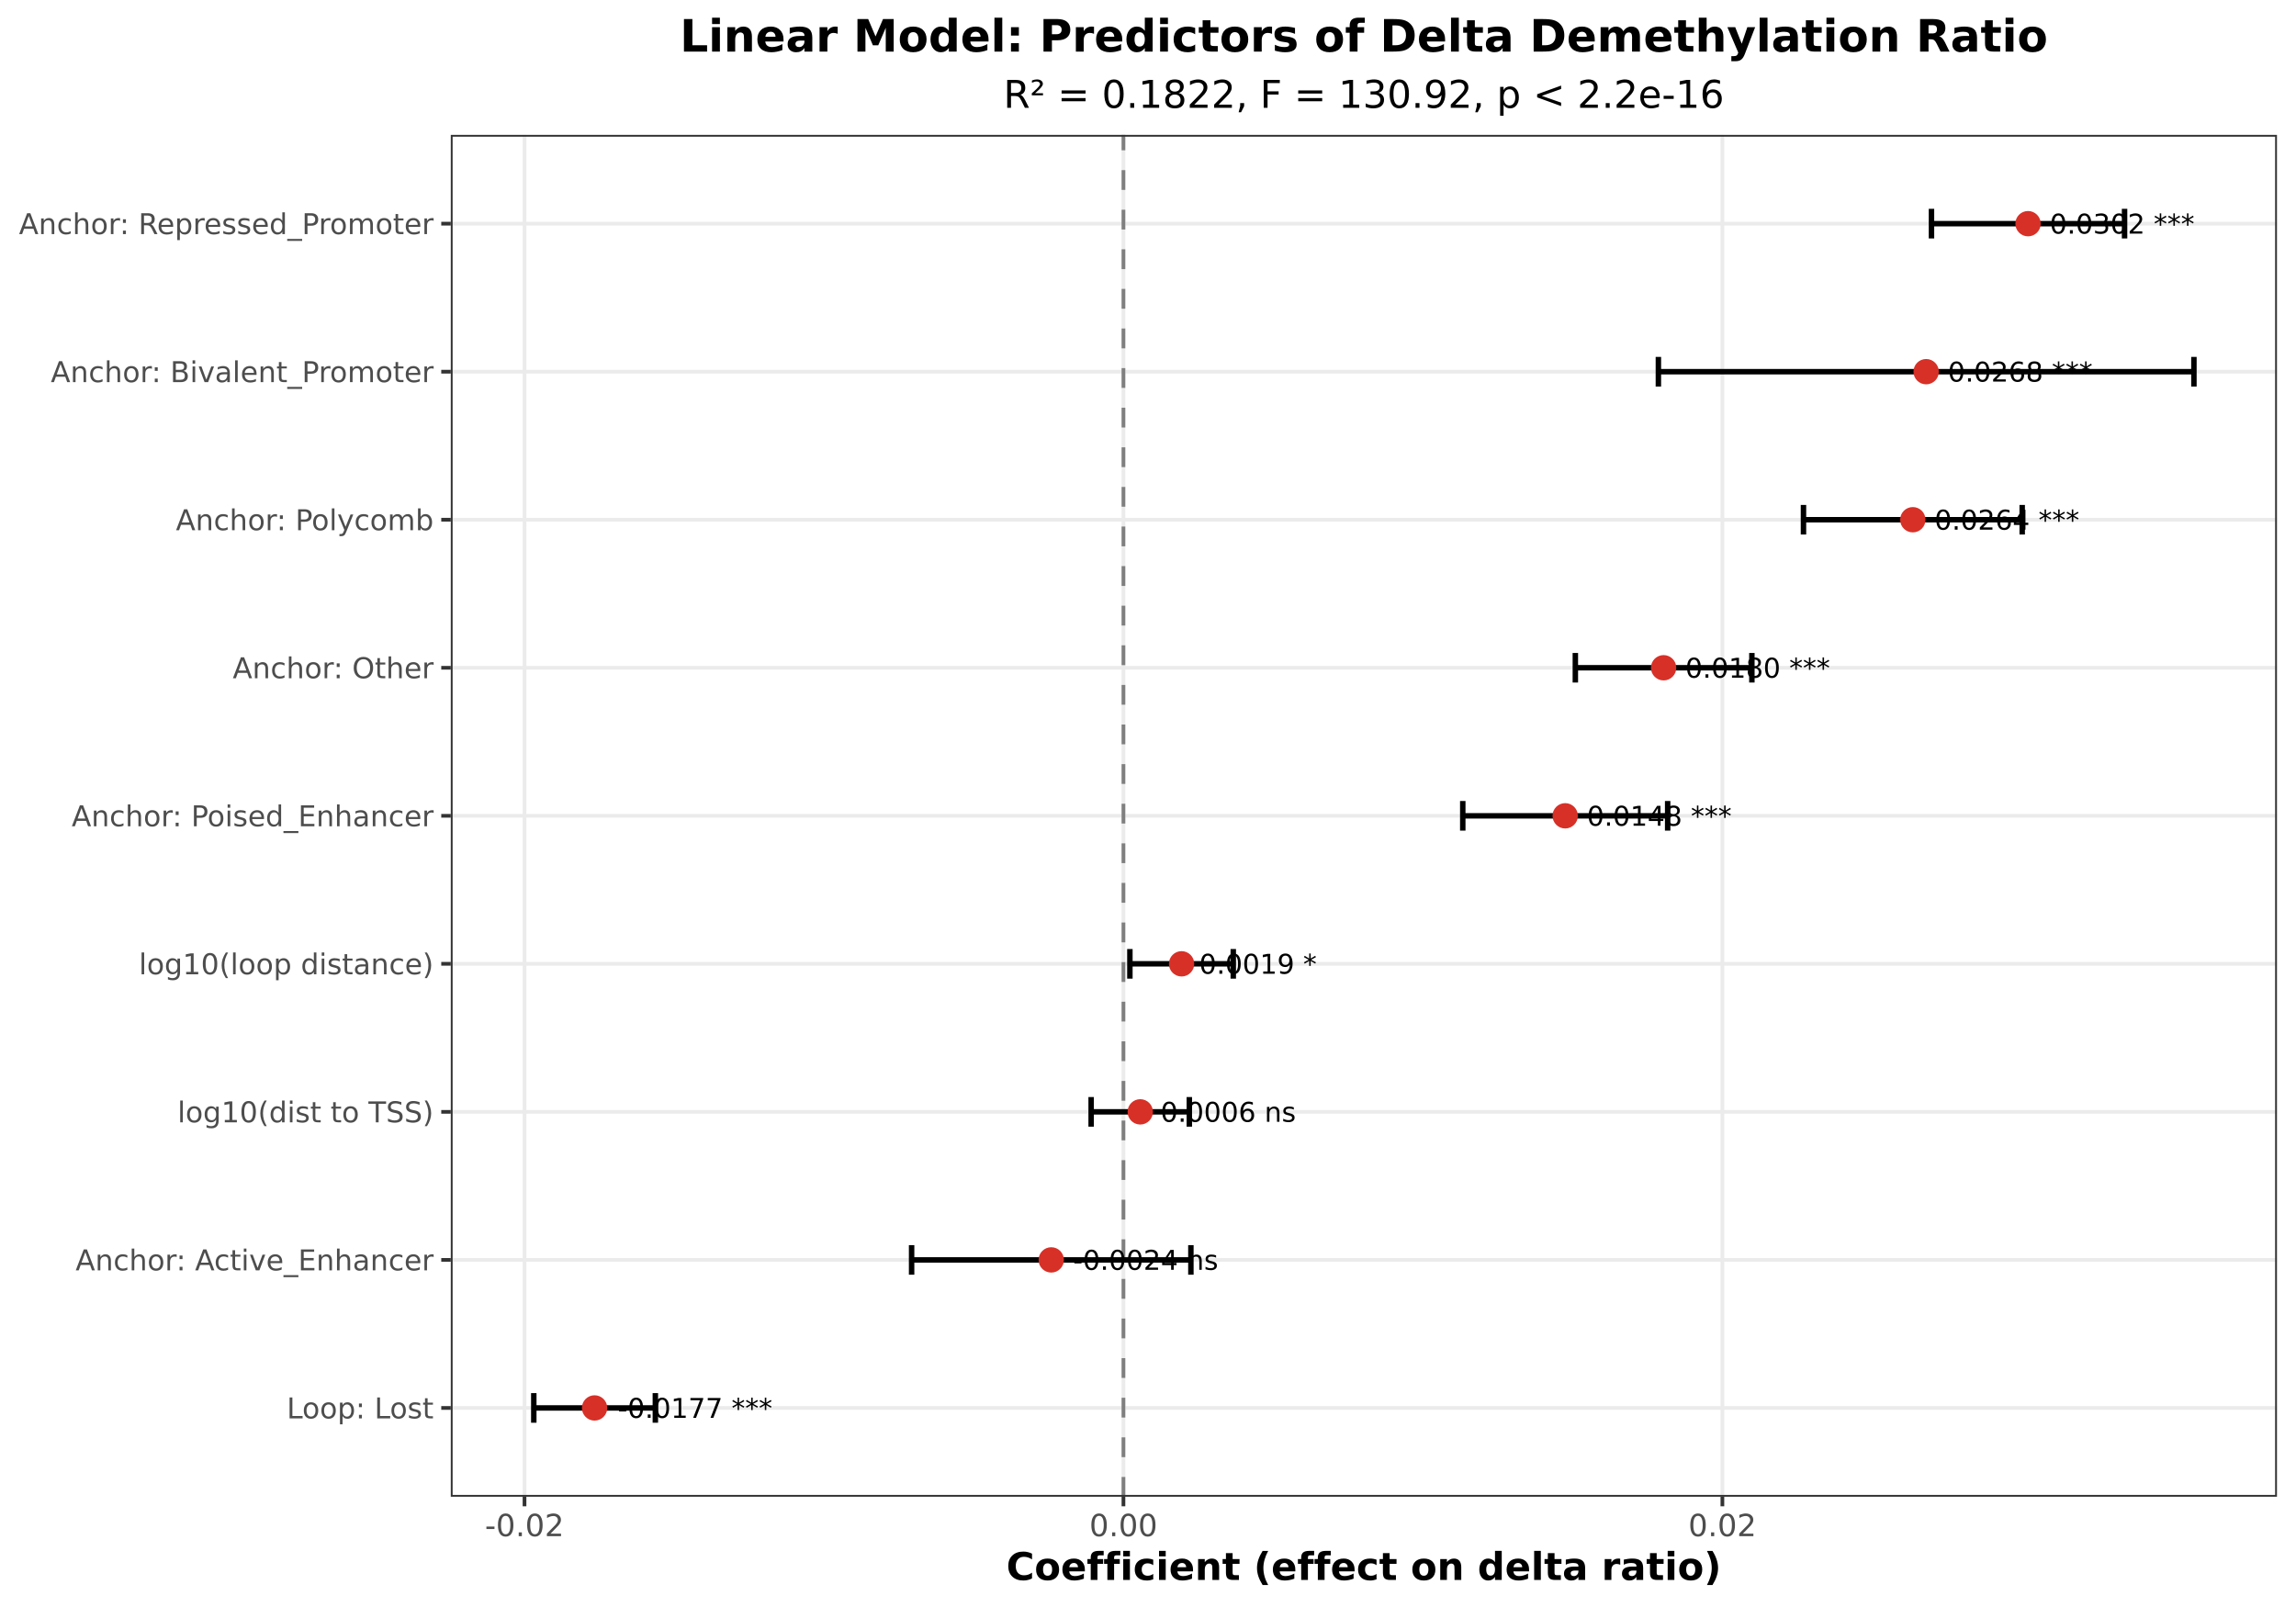
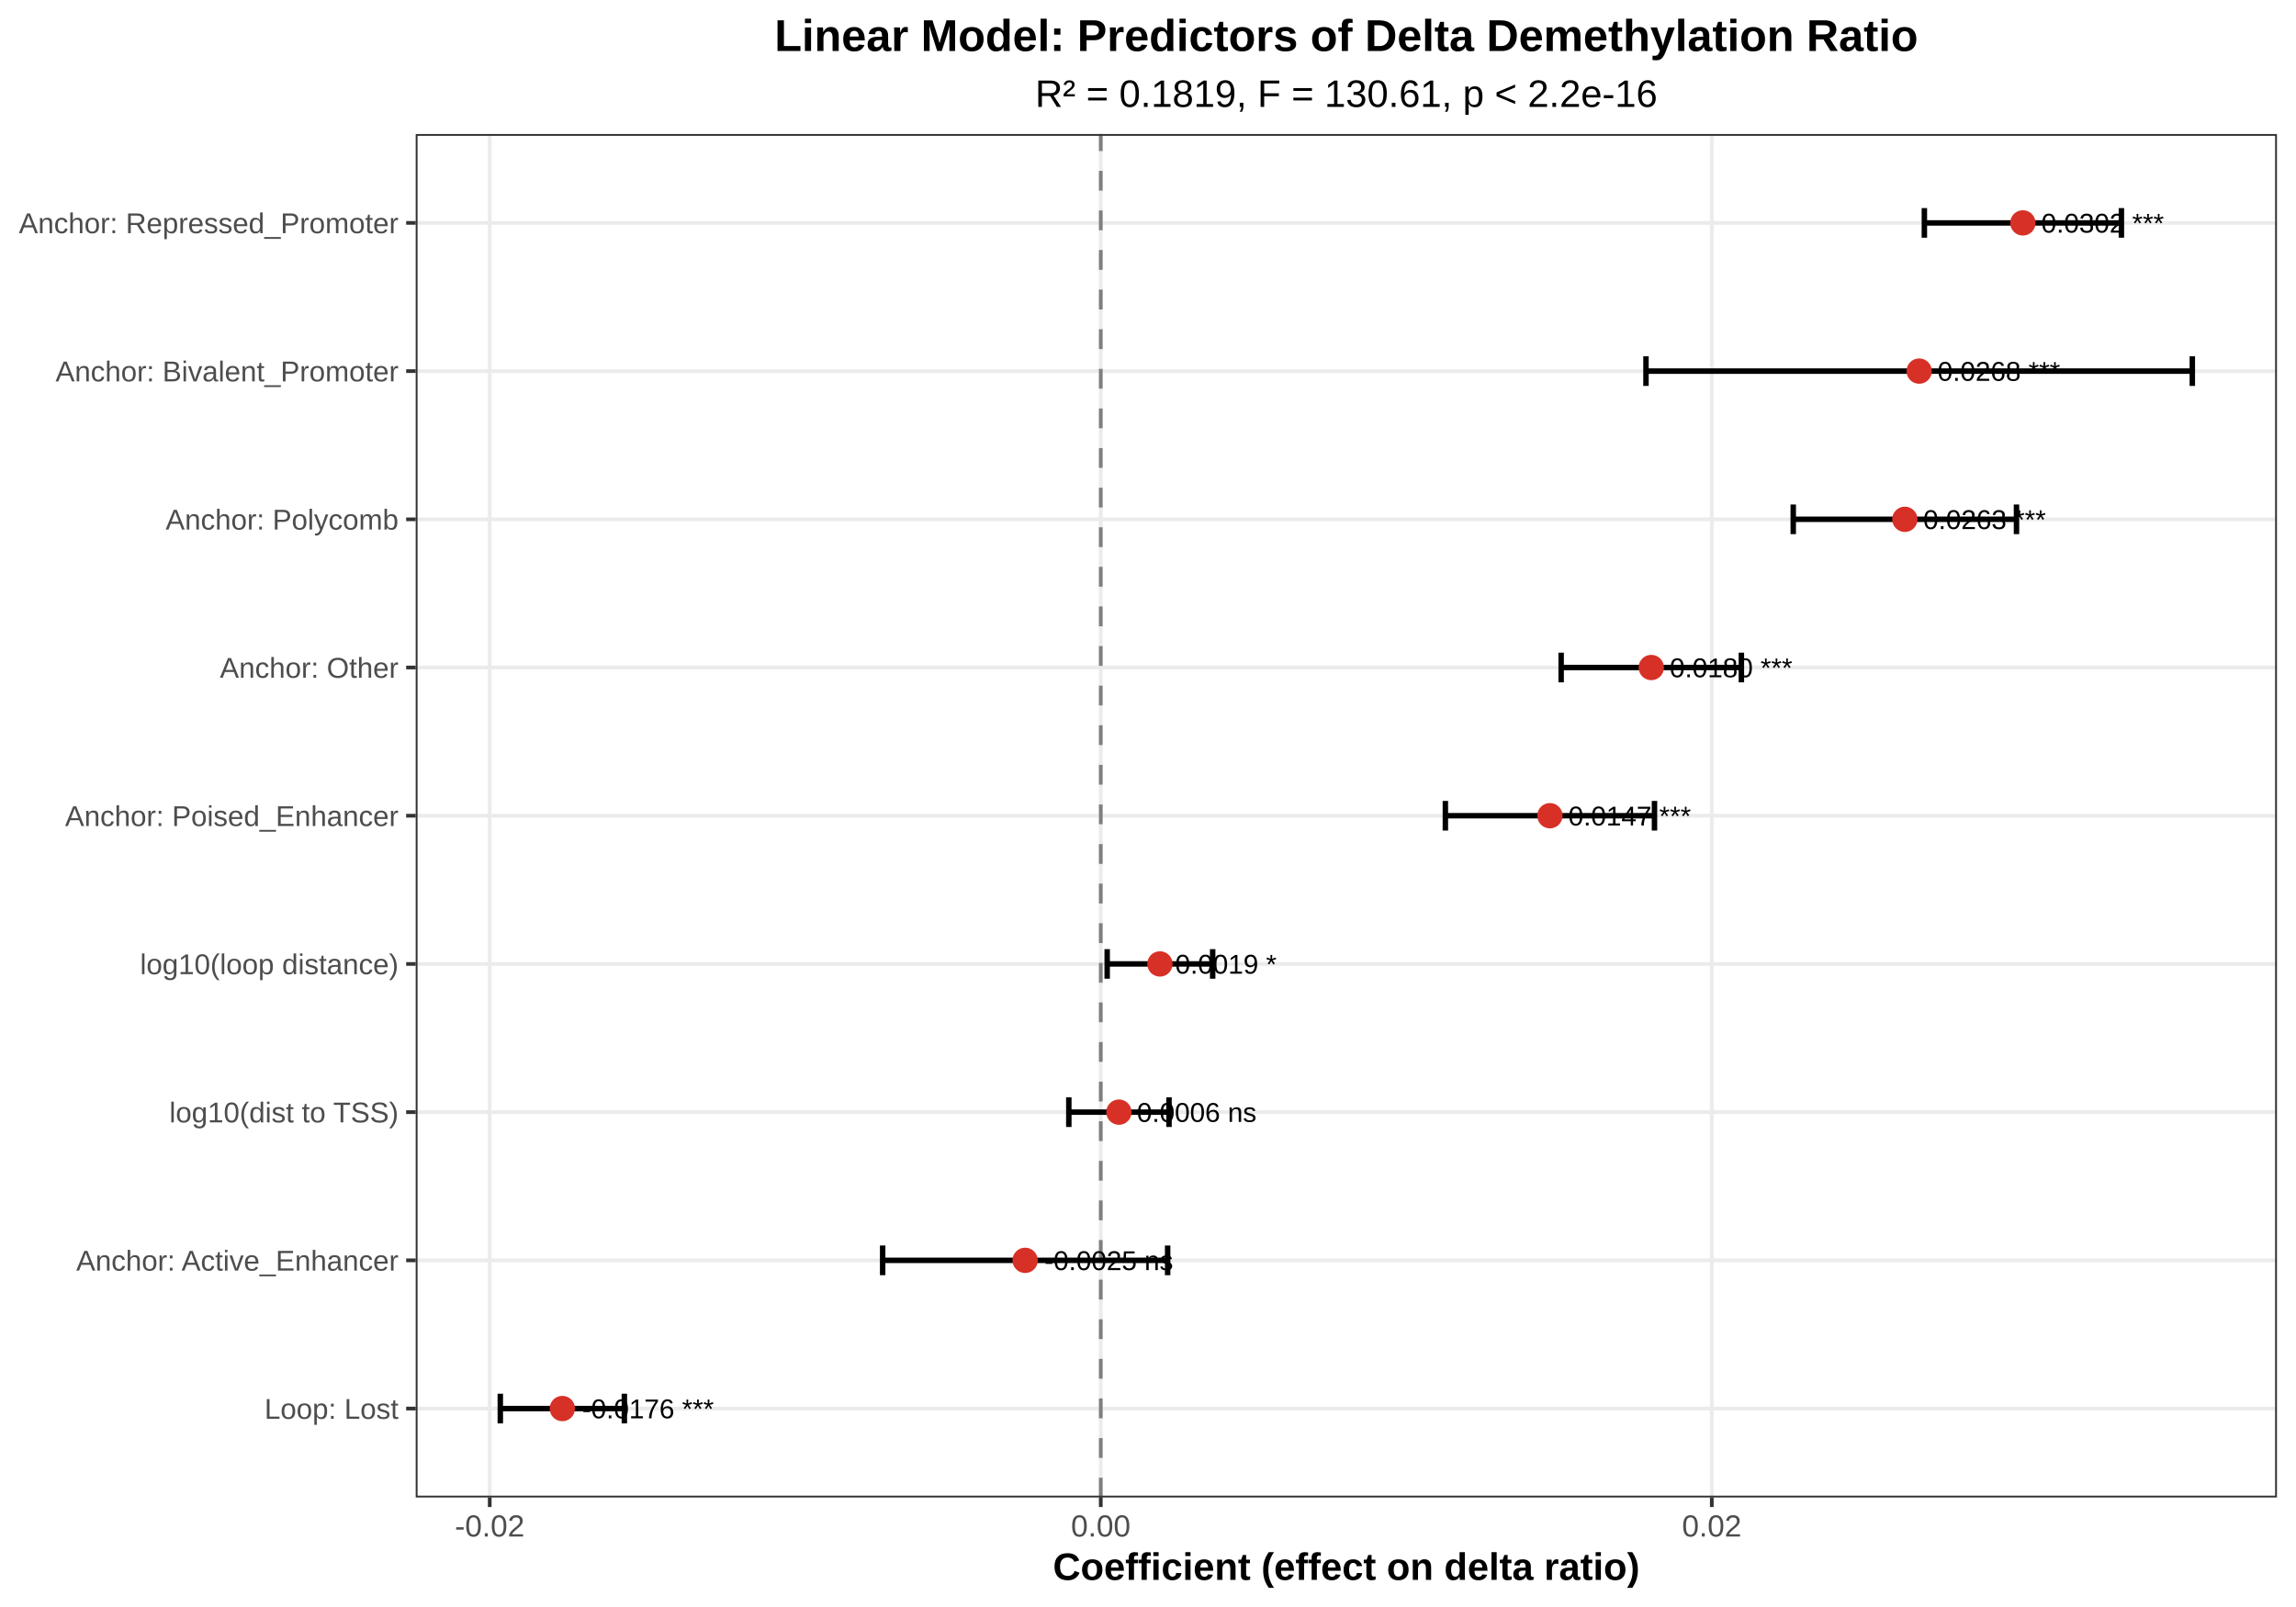
<svg xmlns="http://www.w3.org/2000/svg" width="720.00pt" height="504.00pt" viewBox="0 0 720.00 504.00">
  <g class="svglite">
    <defs>
      <style type="text/css">
    .svglite line, .svglite polyline, .svglite polygon, .svglite path, .svglite rect, .svglite circle {
      fill: none;
      stroke: #000000;
      stroke-linecap: round;
      stroke-linejoin: round;
      stroke-miterlimit: 10.00;
    }
    .svglite text {
      white-space: pre;
    }
    .svglite g.glyphgroup path {
      fill: inherit;
      stroke: none;
    }
  </style>
    </defs>
    <rect width="100%" height="100%" style="stroke: none; fill: #FFFFFF;" />
    <defs>
      <clipPath id="cpMC4wMHw3MjAuMDB8MC4wMHw1MDQuMDA=">
        <rect x="0.00" y="0.00" width="720.00" height="504.00" />
      </clipPath>
    </defs>
    <g clip-path="url(#cpMC4wMHw3MjAuMDB8MC4wMHw1MDQuMDA=)">
      <rect x="0.00" y="-0" width="720.00" height="504.00" style="stroke-width: 1.16; stroke: #FFFFFF; fill: #FFFFFF;" />
    </g>
    <defs>
-       <clipPath id="cpMTQxLjM2fDcxNC4wMnw0Mi4yOXw0NjkuNDI=">
-         <rect x="141.36" y="42.29" width="572.67" height="427.13" />
+       <clipPath id="cpMTMwLjM2fDcxNC4wMnw0Mi4wMnw0NjkuNjU=">
+         <rect x="130.36" y="42.02" width="583.67" height="427.64" />
      </clipPath>
    </defs>
-     <g clip-path="url(#cpMTQxLjM2fDcxNC4wMnw0Mi4yOXw0NjkuNDI=)">
-       <rect x="141.36" y="42.29" width="572.67" height="427.13" style="stroke-width: 1.16; stroke: none; fill: #FFFFFF;" />
-       <polyline points="141.36,441.57 714.02,441.57 " style="stroke-width: 1.16; stroke: #EBEBEB; stroke-linecap: butt;" />
-       <polyline points="141.36,395.14 714.02,395.14 " style="stroke-width: 1.16; stroke: #EBEBEB; stroke-linecap: butt;" />
-       <polyline points="141.36,348.71 714.02,348.71 " style="stroke-width: 1.16; stroke: #EBEBEB; stroke-linecap: butt;" />
-       <polyline points="141.36,302.28 714.02,302.28 " style="stroke-width: 1.16; stroke: #EBEBEB; stroke-linecap: butt;" />
-       <polyline points="141.36,255.86 714.02,255.86 " style="stroke-width: 1.16; stroke: #EBEBEB; stroke-linecap: butt;" />
-       <polyline points="141.36,209.43 714.02,209.43 " style="stroke-width: 1.16; stroke: #EBEBEB; stroke-linecap: butt;" />
-       <polyline points="141.36,163.00 714.02,163.00 " style="stroke-width: 1.16; stroke: #EBEBEB; stroke-linecap: butt;" />
-       <polyline points="141.36,116.57 714.02,116.57 " style="stroke-width: 1.16; stroke: #EBEBEB; stroke-linecap: butt;" />
-       <polyline points="141.36,70.15 714.02,70.15 " style="stroke-width: 1.16; stroke: #EBEBEB; stroke-linecap: butt;" />
-       <polyline points="164.48,469.42 164.48,42.29 " style="stroke-width: 1.16; stroke: #EBEBEB; stroke-linecap: butt;" />
-       <polyline points="352.30,469.42 352.30,42.29 " style="stroke-width: 1.16; stroke: #EBEBEB; stroke-linecap: butt;" />
-       <polyline points="540.12,469.42 540.12,42.29 " style="stroke-width: 1.16; stroke: #EBEBEB; stroke-linecap: butt;" />
-       <line x1="352.30" y1="469.42" x2="352.30" y2="42.29" style="stroke-width: 1.16; stroke: #7F7F7F; stroke-dasharray: 6.21,6.21; stroke-linecap: butt;" />
-       <polyline points="205.51,446.21 205.51,436.92 " style="stroke-width: 1.71; stroke-linecap: butt;" />
-       <polyline points="205.51,441.57 167.39,441.57 " style="stroke-width: 1.71; stroke-linecap: butt;" />
-       <polyline points="167.39,446.21 167.39,436.92 " style="stroke-width: 1.71; stroke-linecap: butt;" />
-       <polyline points="386.74,306.93 386.74,297.64 " style="stroke-width: 1.71; stroke-linecap: butt;" />
-       <polyline points="386.74,302.28 354.32,302.28 " style="stroke-width: 1.71; stroke-linecap: butt;" />
-       <polyline points="354.32,306.93 354.32,297.64 " style="stroke-width: 1.71; stroke-linecap: butt;" />
-       <polyline points="666.24,74.79 666.24,65.50 " style="stroke-width: 1.71; stroke-linecap: butt;" />
-       <polyline points="666.24,70.15 605.69,70.15 " style="stroke-width: 1.71; stroke-linecap: butt;" />
-       <polyline points="605.69,74.79 605.69,65.50 " style="stroke-width: 1.71; stroke-linecap: butt;" />
-       <polyline points="687.99,121.22 687.99,111.93 " style="stroke-width: 1.71; stroke-linecap: butt;" />
-       <polyline points="687.99,116.57 520.05,116.57 " style="stroke-width: 1.71; stroke-linecap: butt;" />
-       <polyline points="520.05,121.22 520.05,111.93 " style="stroke-width: 1.71; stroke-linecap: butt;" />
-       <polyline points="634.14,167.64 634.14,158.36 " style="stroke-width: 1.71; stroke-linecap: butt;" />
-       <polyline points="634.14,163.00 565.55,163.00 " style="stroke-width: 1.71; stroke-linecap: butt;" />
-       <polyline points="565.55,167.64 565.55,158.36 " style="stroke-width: 1.71; stroke-linecap: butt;" />
-       <polyline points="373.45,399.78 373.45,390.50 " style="stroke-width: 1.71; stroke-linecap: butt;" />
-       <polyline points="373.45,395.14 285.87,395.14 " style="stroke-width: 1.71; stroke-linecap: butt;" />
-       <polyline points="285.87,399.78 285.87,390.50 " style="stroke-width: 1.71; stroke-linecap: butt;" />
-       <polyline points="522.96,260.50 522.96,251.21 " style="stroke-width: 1.71; stroke-linecap: butt;" />
-       <polyline points="522.96,255.86 458.71,255.86 " style="stroke-width: 1.71; stroke-linecap: butt;" />
-       <polyline points="458.71,260.50 458.71,251.21 " style="stroke-width: 1.71; stroke-linecap: butt;" />
-       <polyline points="549.37,214.07 549.37,204.79 " style="stroke-width: 1.71; stroke-linecap: butt;" />
-       <polyline points="549.37,209.43 494.01,209.43 " style="stroke-width: 1.71; stroke-linecap: butt;" />
-       <polyline points="494.01,214.07 494.01,204.79 " style="stroke-width: 1.71; stroke-linecap: butt;" />
-       <polyline points="372.96,353.35 372.96,344.07 " style="stroke-width: 1.71; stroke-linecap: butt;" />
-       <polyline points="372.96,348.71 342.17,348.71 " style="stroke-width: 1.71; stroke-linecap: butt;" />
-       <polyline points="342.17,353.35 342.17,344.07 " style="stroke-width: 1.71; stroke-linecap: butt;" />
-       <circle cx="186.45" cy="441.57" r="3.59" style="stroke-width: 0.77; stroke: #D73027; fill: #D73027;" />
-       <circle cx="370.53" cy="302.28" r="3.59" style="stroke-width: 0.77; stroke: #D73027; fill: #D73027;" />
-       <circle cx="635.97" cy="70.15" r="3.59" style="stroke-width: 0.77; stroke: #D73027; fill: #D73027;" />
-       <circle cx="604.02" cy="116.57" r="3.59" style="stroke-width: 0.77; stroke: #D73027; fill: #D73027;" />
-       <circle cx="599.84" cy="163.00" r="3.59" style="stroke-width: 0.77; stroke: #D73027; fill: #D73027;" />
-       <circle cx="329.66" cy="395.14" r="3.59" style="stroke-width: 0.77; stroke: #D73027; fill: #D73027;" />
-       <circle cx="490.83" cy="255.86" r="3.59" style="stroke-width: 0.77; stroke: #D73027; fill: #D73027;" />
-       <circle cx="521.69" cy="209.43" r="3.59" style="stroke-width: 0.77; stroke: #D73027; fill: #D73027;" />
-       <circle cx="357.57" cy="348.71" r="3.59" style="stroke-width: 0.77; stroke: #D73027; fill: #D73027;" />
-       <text x="193.71" y="444.68" style="font-size: 8.54px; font-family: &quot;DejaVu Sans&quot;;" textLength="48.42px" lengthAdjust="spacingAndGlyphs">-0.0177 ***</text>
-       <text x="376.05" y="305.39" style="font-size: 8.54px; font-family: &quot;DejaVu Sans&quot;;" textLength="36.81px" lengthAdjust="spacingAndGlyphs">0.0019 *</text>
-       <text x="642.77" y="73.26" style="font-size: 8.54px; font-family: &quot;DejaVu Sans&quot;;" textLength="45.34px" lengthAdjust="spacingAndGlyphs">0.0302 ***</text>
-       <text x="610.82" y="119.68" style="font-size: 8.54px; font-family: &quot;DejaVu Sans&quot;;" textLength="45.34px" lengthAdjust="spacingAndGlyphs">0.0268 ***</text>
-       <text x="606.65" y="166.11" style="font-size: 8.54px; font-family: &quot;DejaVu Sans&quot;;" textLength="45.34px" lengthAdjust="spacingAndGlyphs">0.0264 ***</text>
-       <text x="336.48" y="398.25" style="font-size: 8.54px; font-family: &quot;DejaVu Sans&quot;;" textLength="45.47px" lengthAdjust="spacingAndGlyphs">-0.0024 ns</text>
-       <text x="497.63" y="258.97" style="font-size: 8.54px; font-family: &quot;DejaVu Sans&quot;;" textLength="45.34px" lengthAdjust="spacingAndGlyphs">0.0148 ***</text>
-       <text x="528.49" y="212.54" style="font-size: 8.54px; font-family: &quot;DejaVu Sans&quot;;" textLength="45.34px" lengthAdjust="spacingAndGlyphs">0.0180 ***</text>
-       <text x="363.93" y="351.82" style="font-size: 8.54px; font-family: &quot;DejaVu Sans&quot;;" textLength="42.39px" lengthAdjust="spacingAndGlyphs">0.0006 ns</text>
-       <rect x="141.36" y="42.29" width="572.67" height="427.13" style="stroke-width: 1.16; stroke: #333333;" />
+     <g clip-path="url(#cpMTMwLjM2fDcxNC4wMnw0Mi4wMnw0NjkuNjU=)">
+       <rect x="130.36" y="42.02" width="583.67" height="427.64" style="stroke-width: 1.16; stroke: none; fill: #FFFFFF;" />
+       <polyline points="130.36,441.76 714.02,441.76 " style="stroke-width: 1.16; stroke: #EBEBEB; stroke-linecap: butt;" />
+       <polyline points="130.36,395.28 714.02,395.28 " style="stroke-width: 1.16; stroke: #EBEBEB; stroke-linecap: butt;" />
+       <polyline points="130.36,348.80 714.02,348.80 " style="stroke-width: 1.16; stroke: #EBEBEB; stroke-linecap: butt;" />
+       <polyline points="130.36,302.32 714.02,302.32 " style="stroke-width: 1.16; stroke: #EBEBEB; stroke-linecap: butt;" />
+       <polyline points="130.36,255.83 714.02,255.83 " style="stroke-width: 1.16; stroke: #EBEBEB; stroke-linecap: butt;" />
+       <polyline points="130.36,209.35 714.02,209.35 " style="stroke-width: 1.16; stroke: #EBEBEB; stroke-linecap: butt;" />
+       <polyline points="130.36,162.87 714.02,162.87 " style="stroke-width: 1.16; stroke: #EBEBEB; stroke-linecap: butt;" />
+       <polyline points="130.36,116.39 714.02,116.39 " style="stroke-width: 1.16; stroke: #EBEBEB; stroke-linecap: butt;" />
+       <polyline points="130.36,69.91 714.02,69.91 " style="stroke-width: 1.16; stroke: #EBEBEB; stroke-linecap: butt;" />
+       <polyline points="153.57,469.65 153.57,42.02 " style="stroke-width: 1.16; stroke: #EBEBEB; stroke-linecap: butt;" />
+       <polyline points="345.19,469.65 345.19,42.02 " style="stroke-width: 1.16; stroke: #EBEBEB; stroke-linecap: butt;" />
+       <polyline points="536.80,469.65 536.80,42.02 " style="stroke-width: 1.16; stroke: #EBEBEB; stroke-linecap: butt;" />
+       <line x1="345.19" y1="469.65" x2="345.19" y2="42.02" style="stroke-width: 1.16; stroke: #7F7F7F; stroke-dasharray: 6.21,6.21; stroke-linecap: butt;" />
+       <polyline points="195.79,446.41 195.79,437.11 " style="stroke-width: 1.71; stroke-linecap: butt;" />
+       <polyline points="195.79,441.76 156.89,441.76 " style="stroke-width: 1.71; stroke-linecap: butt;" />
+       <polyline points="156.89,446.41 156.89,437.11 " style="stroke-width: 1.71; stroke-linecap: butt;" />
+       <polyline points="380.28,306.96 380.28,297.67 " style="stroke-width: 1.71; stroke-linecap: butt;" />
+       <polyline points="380.28,302.32 347.20,302.32 " style="stroke-width: 1.71; stroke-linecap: butt;" />
+       <polyline points="347.20,306.96 347.20,297.67 " style="stroke-width: 1.71; stroke-linecap: butt;" />
+       <polyline points="665.25,74.55 665.25,65.26 " style="stroke-width: 1.71; stroke-linecap: butt;" />
+       <polyline points="665.25,69.91 603.46,69.91 " style="stroke-width: 1.71; stroke-linecap: butt;" />
+       <polyline points="603.46,74.55 603.46,65.26 " style="stroke-width: 1.71; stroke-linecap: butt;" />
+       <polyline points="687.49,121.04 687.49,111.74 " style="stroke-width: 1.71; stroke-linecap: butt;" />
+       <polyline points="687.49,116.39 516.16,116.39 " style="stroke-width: 1.71; stroke-linecap: butt;" />
+       <polyline points="516.16,121.04 516.16,111.74 " style="stroke-width: 1.71; stroke-linecap: butt;" />
+       <polyline points="632.35,167.52 632.35,158.22 " style="stroke-width: 1.71; stroke-linecap: butt;" />
+       <polyline points="632.35,162.87 562.34,162.87 " style="stroke-width: 1.71; stroke-linecap: butt;" />
+       <polyline points="562.34,167.52 562.34,158.22 " style="stroke-width: 1.71; stroke-linecap: butt;" />
+       <polyline points="366.16,399.93 366.16,390.63 " style="stroke-width: 1.71; stroke-linecap: butt;" />
+       <polyline points="366.16,395.28 276.79,395.28 " style="stroke-width: 1.71; stroke-linecap: butt;" />
+       <polyline points="276.79,399.93 276.79,390.63 " style="stroke-width: 1.71; stroke-linecap: butt;" />
+       <polyline points="518.83,260.48 518.83,251.19 " style="stroke-width: 1.71; stroke-linecap: butt;" />
+       <polyline points="518.83,255.83 453.25,255.83 " style="stroke-width: 1.71; stroke-linecap: butt;" />
+       <polyline points="453.25,260.48 453.25,251.19 " style="stroke-width: 1.71; stroke-linecap: butt;" />
+       <polyline points="546.08,214.00 546.08,204.70 " style="stroke-width: 1.71; stroke-linecap: butt;" />
+       <polyline points="546.08,209.35 489.56,209.35 " style="stroke-width: 1.71; stroke-linecap: butt;" />
+       <polyline points="489.56,214.00 489.56,204.70 " style="stroke-width: 1.71; stroke-linecap: butt;" />
+       <polyline points="366.59,353.45 366.59,344.15 " style="stroke-width: 1.71; stroke-linecap: butt;" />
+       <polyline points="366.59,348.80 335.17,348.80 " style="stroke-width: 1.71; stroke-linecap: butt;" />
+       <polyline points="335.17,353.45 335.17,344.15 " style="stroke-width: 1.71; stroke-linecap: butt;" />
+       <circle cx="176.34" cy="441.76" r="3.59" style="stroke-width: 0.77; stroke: #D73027; fill: #D73027;" />
+       <circle cx="363.74" cy="302.32" r="3.59" style="stroke-width: 0.77; stroke: #D73027; fill: #D73027;" />
+       <circle cx="634.35" cy="69.91" r="3.59" style="stroke-width: 0.77; stroke: #D73027; fill: #D73027;" />
+       <circle cx="601.83" cy="116.39" r="3.59" style="stroke-width: 0.77; stroke: #D73027; fill: #D73027;" />
+       <circle cx="597.34" cy="162.87" r="3.59" style="stroke-width: 0.77; stroke: #D73027; fill: #D73027;" />
+       <circle cx="321.47" cy="395.28" r="3.59" style="stroke-width: 0.77; stroke: #D73027; fill: #D73027;" />
+       <circle cx="486.04" cy="255.83" r="3.59" style="stroke-width: 0.77; stroke: #D73027; fill: #D73027;" />
+       <circle cx="517.82" cy="209.35" r="3.59" style="stroke-width: 0.77; stroke: #D73027; fill: #D73027;" />
+       <circle cx="350.88" cy="348.80" r="3.59" style="stroke-width: 0.77; stroke: #D73027; fill: #D73027;" />
+       <text x="182.53" y="444.82" style="font-size: 8.54px; font-family: &quot;Arial&quot;;" textLength="41.28px" lengthAdjust="spacingAndGlyphs">-0.0176 ***</text>
+       <text x="368.51" y="305.37" style="font-size: 8.54px; font-family: &quot;Arial&quot;;" textLength="31.81px" lengthAdjust="spacingAndGlyphs">0.0019 *</text>
+       <text x="640.12" y="72.96" style="font-size: 8.54px; font-family: &quot;Arial&quot;;" textLength="38.44px" lengthAdjust="spacingAndGlyphs">0.0302 ***</text>
+       <text x="607.59" y="119.44" style="font-size: 8.54px; font-family: &quot;Arial&quot;;" textLength="38.44px" lengthAdjust="spacingAndGlyphs">0.0268 ***</text>
+       <text x="603.11" y="165.93" style="font-size: 8.54px; font-family: &quot;Arial&quot;;" textLength="38.44px" lengthAdjust="spacingAndGlyphs">0.0263 ***</text>
+       <text x="327.53" y="398.34" style="font-size: 8.54px; font-family: &quot;Arial&quot;;" textLength="40.36px" lengthAdjust="spacingAndGlyphs">-0.0025 ns</text>
+       <text x="491.81" y="258.89" style="font-size: 8.54px; font-family: &quot;Arial&quot;;" textLength="38.44px" lengthAdjust="spacingAndGlyphs">0.0147 ***</text>
+       <text x="523.59" y="212.41" style="font-size: 8.54px; font-family: &quot;Arial&quot;;" textLength="38.44px" lengthAdjust="spacingAndGlyphs">0.0180 ***</text>
+       <text x="356.51" y="351.86" style="font-size: 8.54px; font-family: &quot;Arial&quot;;" textLength="37.52px" lengthAdjust="spacingAndGlyphs">0.0006 ns</text>
+       <rect x="130.36" y="42.02" width="583.67" height="427.64" style="stroke-width: 1.16; stroke: #333333;" />
    </g>
    <g clip-path="url(#cpMC4wMHw3MjAuMDB8MC4wMHw1MDQuMDA=)">
-       <text x="135.98" y="444.84" text-anchor="end" style="font-size: 9.00px;fill: #4D4D4D; font-family: &quot;DejaVu Sans&quot;;" textLength="46.05px" lengthAdjust="spacingAndGlyphs">Loop: Lost</text>
-       <text x="135.98" y="398.42" text-anchor="end" style="font-size: 9.00px;fill: #4D4D4D; font-family: &quot;DejaVu Sans&quot;;" textLength="112.30px" lengthAdjust="spacingAndGlyphs">Anchor: Active_Enhancer</text>
-       <text x="135.98" y="351.99" text-anchor="end" style="font-size: 9.00px;fill: #4D4D4D; font-family: &quot;DejaVu Sans&quot;;" textLength="80.31px" lengthAdjust="spacingAndGlyphs">log10(dist to TSS)</text>
-       <text x="135.98" y="305.56" text-anchor="end" style="font-size: 9.00px;fill: #4D4D4D; font-family: &quot;DejaVu Sans&quot;;" textLength="92.41px" lengthAdjust="spacingAndGlyphs">log10(loop distance)</text>
-       <text x="135.98" y="259.14" text-anchor="end" style="font-size: 9.00px;fill: #4D4D4D; font-family: &quot;DejaVu Sans&quot;;" textLength="113.48px" lengthAdjust="spacingAndGlyphs">Anchor: Poised_Enhancer</text>
-       <text x="135.98" y="212.71" text-anchor="end" style="font-size: 9.00px;fill: #4D4D4D; font-family: &quot;DejaVu Sans&quot;;" textLength="63.00px" lengthAdjust="spacingAndGlyphs">Anchor: Other</text>
-       <text x="135.98" y="166.28" text-anchor="end" style="font-size: 9.00px;fill: #4D4D4D; font-family: &quot;DejaVu Sans&quot;;" textLength="80.81px" lengthAdjust="spacingAndGlyphs">Anchor: Polycomb</text>
-       <text x="135.98" y="119.85" text-anchor="end" style="font-size: 9.00px;fill: #4D4D4D; font-family: &quot;DejaVu Sans&quot;;" textLength="120.03px" lengthAdjust="spacingAndGlyphs">Anchor: Bivalent_Promoter</text>
-       <text x="135.98" y="73.43" text-anchor="end" style="font-size: 9.00px;fill: #4D4D4D; font-family: &quot;DejaVu Sans&quot;;" textLength="130.00px" lengthAdjust="spacingAndGlyphs">Anchor: Repressed_Promoter</text>
-       <polyline points="138.37,441.57 141.36,441.57 " style="stroke-width: 1.16; stroke: #333333; stroke-linecap: butt;" />
-       <polyline points="138.37,395.14 141.36,395.14 " style="stroke-width: 1.16; stroke: #333333; stroke-linecap: butt;" />
-       <polyline points="138.37,348.71 141.36,348.71 " style="stroke-width: 1.16; stroke: #333333; stroke-linecap: butt;" />
-       <polyline points="138.37,302.28 141.36,302.28 " style="stroke-width: 1.16; stroke: #333333; stroke-linecap: butt;" />
-       <polyline points="138.37,255.86 141.36,255.86 " style="stroke-width: 1.16; stroke: #333333; stroke-linecap: butt;" />
-       <polyline points="138.37,209.43 141.36,209.43 " style="stroke-width: 1.16; stroke: #333333; stroke-linecap: butt;" />
-       <polyline points="138.37,163.00 141.36,163.00 " style="stroke-width: 1.16; stroke: #333333; stroke-linecap: butt;" />
-       <polyline points="138.37,116.57 141.36,116.57 " style="stroke-width: 1.16; stroke: #333333; stroke-linecap: butt;" />
-       <polyline points="138.37,70.15 141.36,70.15 " style="stroke-width: 1.16; stroke: #333333; stroke-linecap: butt;" />
-       <polyline points="164.48,472.41 164.48,469.42 " style="stroke-width: 1.16; stroke: #333333; stroke-linecap: butt;" />
-       <polyline points="352.30,472.41 352.30,469.42 " style="stroke-width: 1.16; stroke: #333333; stroke-linecap: butt;" />
-       <polyline points="540.12,472.41 540.12,469.42 " style="stroke-width: 1.16; stroke: #333333; stroke-linecap: butt;" />
-       <text x="164.48" y="481.79" text-anchor="middle" style="font-size: 9.60px;fill: #4D4D4D; font-family: &quot;DejaVu Sans&quot;;" textLength="24.84px" lengthAdjust="spacingAndGlyphs">-0.02</text>
-       <text x="352.30" y="481.79" text-anchor="middle" style="font-size: 9.60px;fill: #4D4D4D; font-family: &quot;DejaVu Sans&quot;;" textLength="21.38px" lengthAdjust="spacingAndGlyphs">0.00</text>
-       <text x="540.12" y="481.79" text-anchor="middle" style="font-size: 9.60px;fill: #4D4D4D; font-family: &quot;DejaVu Sans&quot;;" textLength="21.38px" lengthAdjust="spacingAndGlyphs">0.02</text>
-       <text x="427.69" y="495.52" text-anchor="middle" style="font-size: 12.00px; font-weight: bold; font-family: &quot;DejaVu Sans&quot;;" textLength="222.31px" lengthAdjust="spacingAndGlyphs">Coefficient (effect on delta ratio)</text>
-       <text x="427.69" y="33.81" text-anchor="middle" style="font-size: 12.00px; font-family: &quot;DejaVu Sans&quot;;" textLength="226.12px" lengthAdjust="spacingAndGlyphs">R² = 0.1822, F = 130.92, p &lt; 2.2e-16</text>
-       <text x="427.69" y="16.18" text-anchor="middle" style="font-size: 14.00px; font-weight: bold; font-family: &quot;DejaVu Sans&quot;;" textLength="429.05px" lengthAdjust="spacingAndGlyphs">Linear Model: Predictors of Delta Demethylation Ratio</text>
+       <text x="124.98" y="444.98" text-anchor="end" style="font-size: 9.00px;fill: #4D4D4D; font-family: &quot;Arial&quot;;" textLength="42.00px" lengthAdjust="spacingAndGlyphs">Loop: Lost</text>
+       <text x="124.98" y="398.50" text-anchor="end" style="font-size: 9.00px;fill: #4D4D4D; font-family: &quot;Arial&quot;;" textLength="101.00px" lengthAdjust="spacingAndGlyphs">Anchor: Active_Enhancer</text>
+       <text x="124.98" y="352.02" text-anchor="end" style="font-size: 9.00px;fill: #4D4D4D; font-family: &quot;Arial&quot;;" textLength="71.84px" lengthAdjust="spacingAndGlyphs">log10(dist to TSS)</text>
+       <text x="124.98" y="305.54" text-anchor="end" style="font-size: 9.00px;fill: #4D4D4D; font-family: &quot;Arial&quot;;" textLength="81.00px" lengthAdjust="spacingAndGlyphs">log10(loop distance)</text>
+       <text x="124.98" y="259.06" text-anchor="end" style="font-size: 9.00px;fill: #4D4D4D; font-family: &quot;Arial&quot;;" textLength="104.50px" lengthAdjust="spacingAndGlyphs">Anchor: Poised_Enhancer</text>
+       <text x="124.98" y="212.57" text-anchor="end" style="font-size: 9.00px;fill: #4D4D4D; font-family: &quot;Arial&quot;;" textLength="56.00px" lengthAdjust="spacingAndGlyphs">Anchor: Other</text>
+       <text x="124.98" y="166.09" text-anchor="end" style="font-size: 9.00px;fill: #4D4D4D; font-family: &quot;Arial&quot;;" textLength="73.00px" lengthAdjust="spacingAndGlyphs">Anchor: Polycomb</text>
+       <text x="124.98" y="119.61" text-anchor="end" style="font-size: 9.00px;fill: #4D4D4D; font-family: &quot;Arial&quot;;" textLength="107.50px" lengthAdjust="spacingAndGlyphs">Anchor: Bivalent_Promoter</text>
+       <text x="124.98" y="73.13" text-anchor="end" style="font-size: 9.00px;fill: #4D4D4D; font-family: &quot;Arial&quot;;" textLength="119.00px" lengthAdjust="spacingAndGlyphs">Anchor: Repressed_Promoter</text>
+       <polyline points="127.37,441.76 130.36,441.76 " style="stroke-width: 1.16; stroke: #333333; stroke-linecap: butt;" />
+       <polyline points="127.37,395.28 130.36,395.28 " style="stroke-width: 1.16; stroke: #333333; stroke-linecap: butt;" />
+       <polyline points="127.37,348.80 130.36,348.80 " style="stroke-width: 1.16; stroke: #333333; stroke-linecap: butt;" />
+       <polyline points="127.37,302.32 130.36,302.32 " style="stroke-width: 1.16; stroke: #333333; stroke-linecap: butt;" />
+       <polyline points="127.37,255.83 130.36,255.83 " style="stroke-width: 1.16; stroke: #333333; stroke-linecap: butt;" />
+       <polyline points="127.37,209.35 130.36,209.35 " style="stroke-width: 1.16; stroke: #333333; stroke-linecap: butt;" />
+       <polyline points="127.37,162.87 130.36,162.87 " style="stroke-width: 1.16; stroke: #333333; stroke-linecap: butt;" />
+       <polyline points="127.37,116.39 130.36,116.39 " style="stroke-width: 1.16; stroke: #333333; stroke-linecap: butt;" />
+       <polyline points="127.37,69.91 130.36,69.91 " style="stroke-width: 1.16; stroke: #333333; stroke-linecap: butt;" />
+       <polyline points="153.57,472.64 153.57,469.65 " style="stroke-width: 1.16; stroke: #333333; stroke-linecap: butt;" />
+       <polyline points="345.19,472.64 345.19,469.65 " style="stroke-width: 1.16; stroke: #333333; stroke-linecap: butt;" />
+       <polyline points="536.80,472.64 536.80,469.65 " style="stroke-width: 1.16; stroke: #333333; stroke-linecap: butt;" />
+       <text x="153.57" y="481.90" text-anchor="middle" style="font-size: 9.60px;fill: #4D4D4D; font-family: &quot;Arial&quot;;" textLength="21.84px" lengthAdjust="spacingAndGlyphs">-0.02</text>
+       <text x="345.19" y="481.90" text-anchor="middle" style="font-size: 9.60px;fill: #4D4D4D; font-family: &quot;Arial&quot;;" textLength="18.66px" lengthAdjust="spacingAndGlyphs">0.00</text>
+       <text x="536.80" y="481.90" text-anchor="middle" style="font-size: 9.60px;fill: #4D4D4D; font-family: &quot;Arial&quot;;" textLength="18.66px" lengthAdjust="spacingAndGlyphs">0.02</text>
+       <text x="422.19" y="495.50" text-anchor="middle" style="font-size: 12.00px; font-weight: bold; font-family: &quot;Arial&quot;;" textLength="183.98px" lengthAdjust="spacingAndGlyphs">Coefficient (effect on delta ratio)</text>
+       <text x="422.19" y="33.52" text-anchor="middle" style="font-size: 12.00px; font-family: &quot;Arial&quot;;" textLength="195.06px" lengthAdjust="spacingAndGlyphs">R² = 0.1819, F = 130.61, p &lt; 2.2e-16</text>
+       <text x="422.19" y="16.00" text-anchor="middle" style="font-size: 14.00px; font-weight: bold; font-family: &quot;Arial&quot;;" textLength="358.48px" lengthAdjust="spacingAndGlyphs">Linear Model: Predictors of Delta Demethylation Ratio</text>
    </g>
  </g>
</svg>
